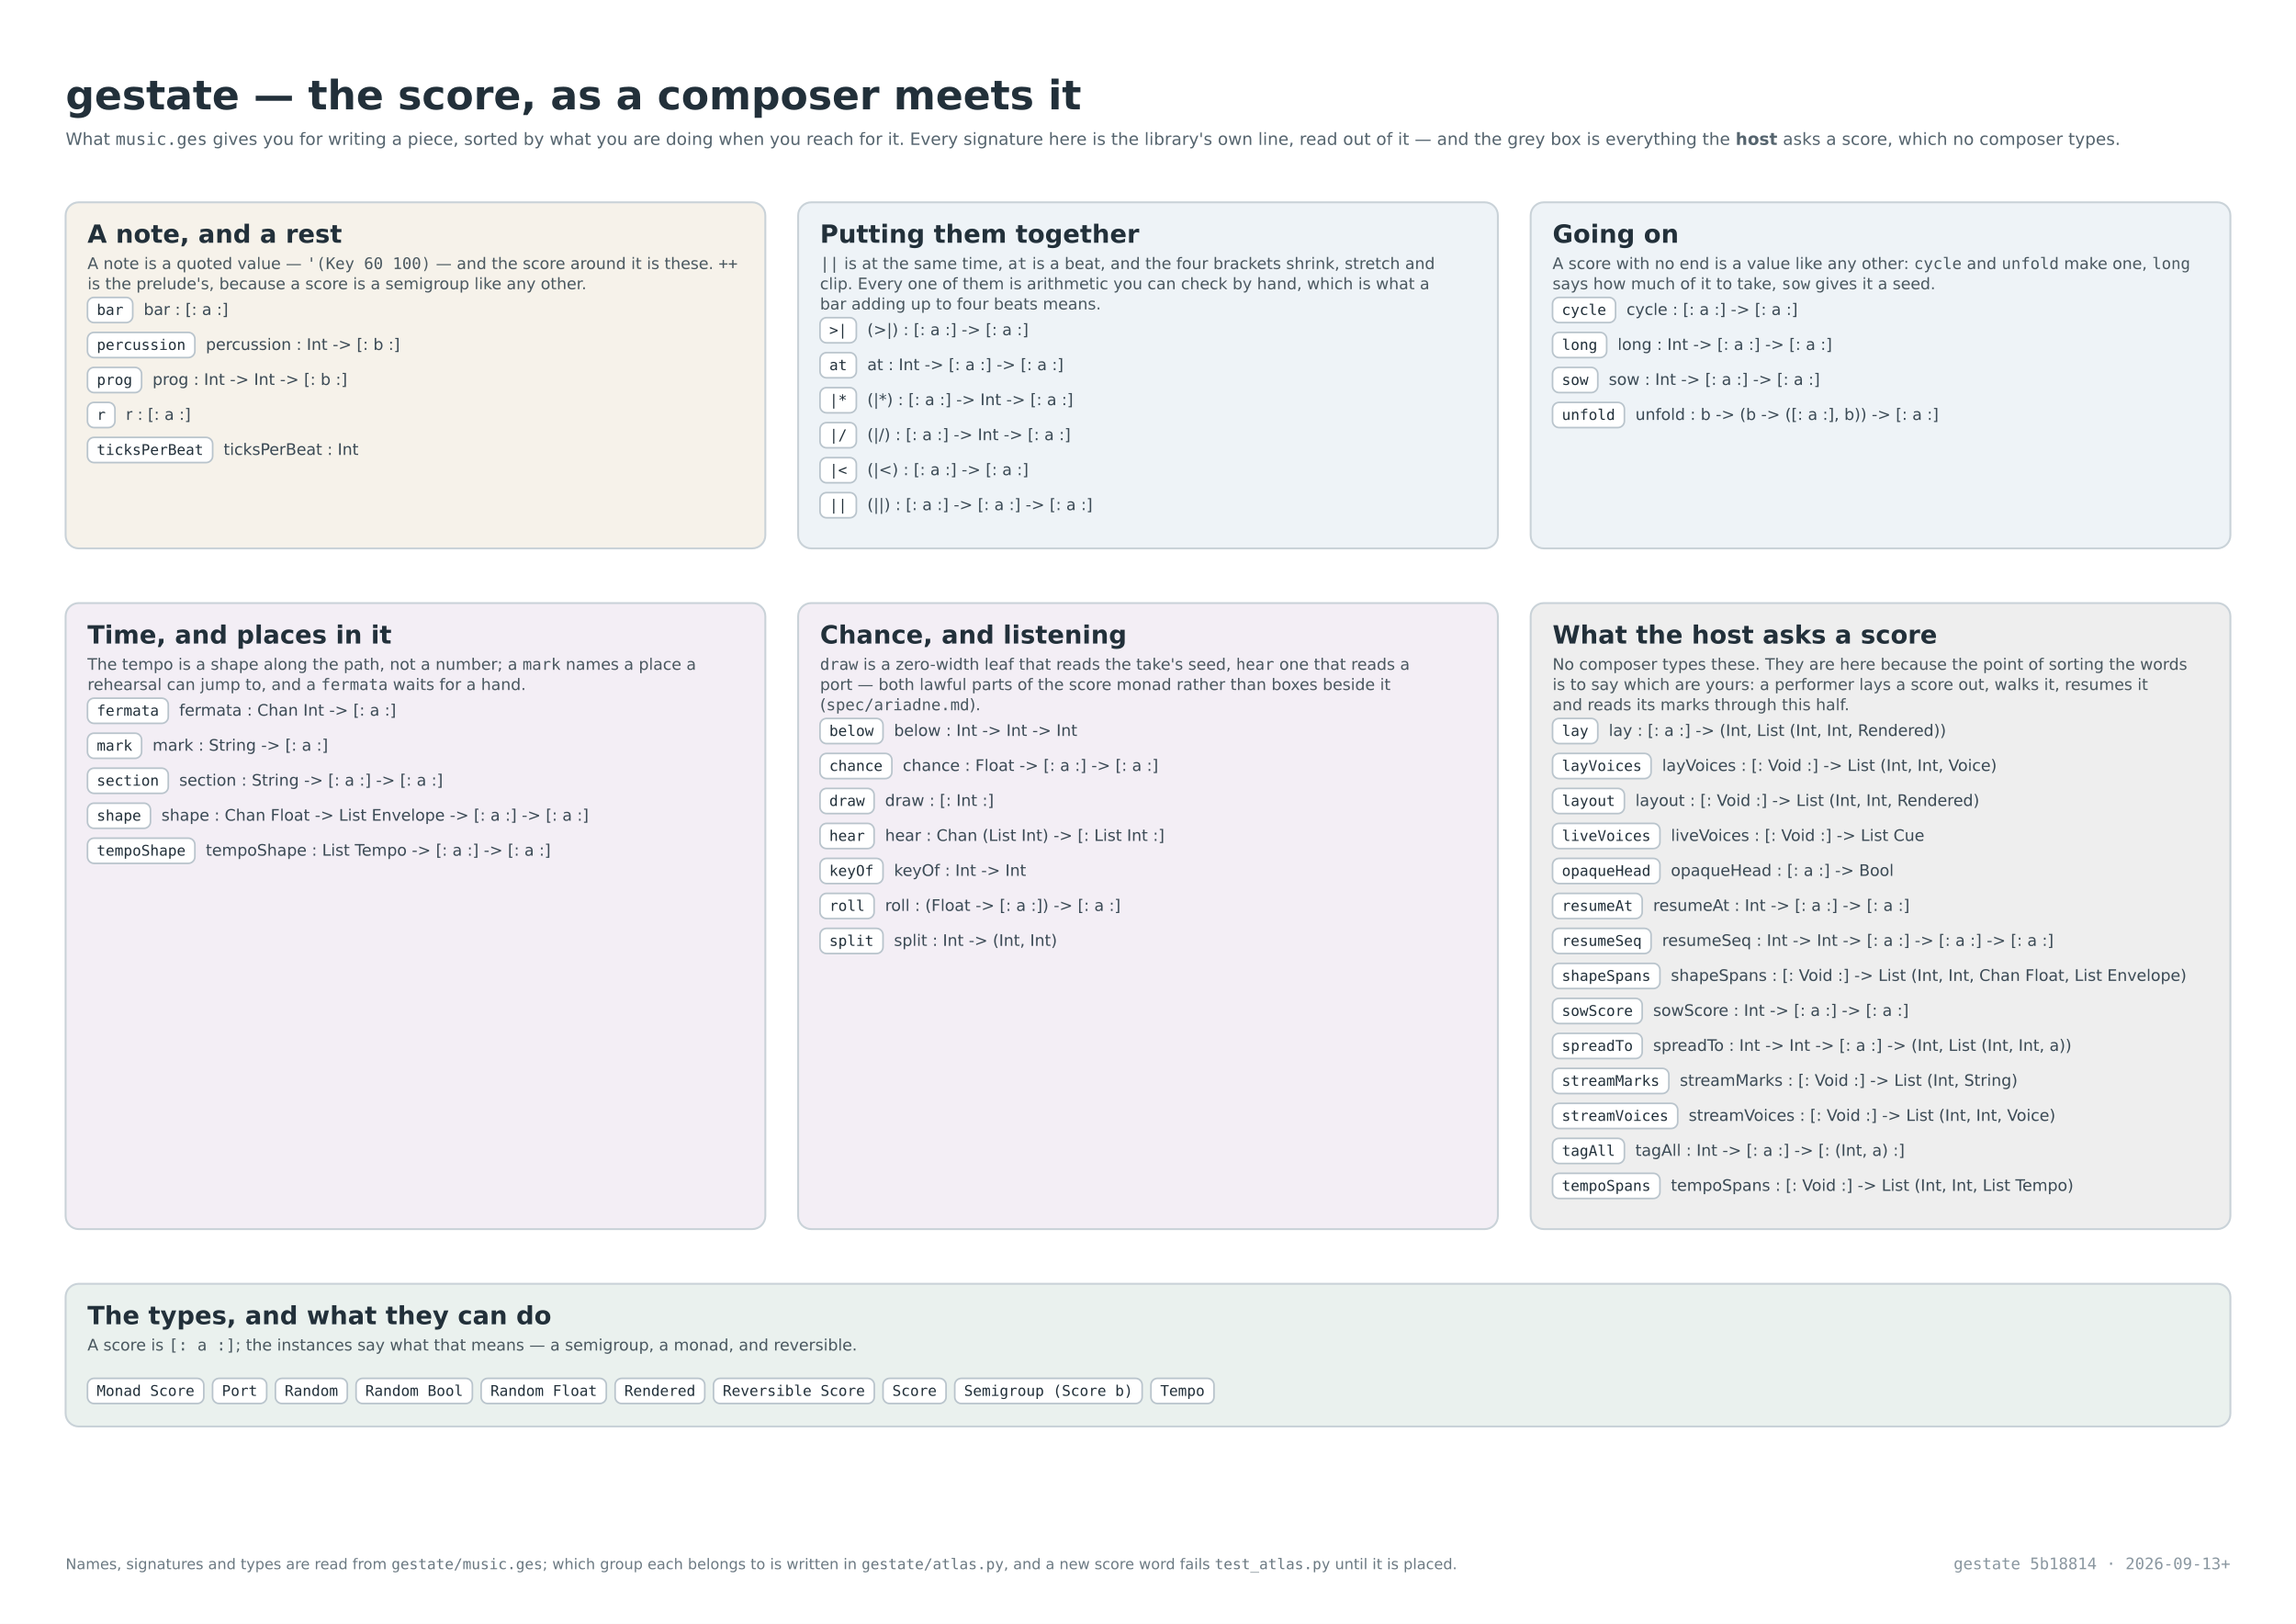
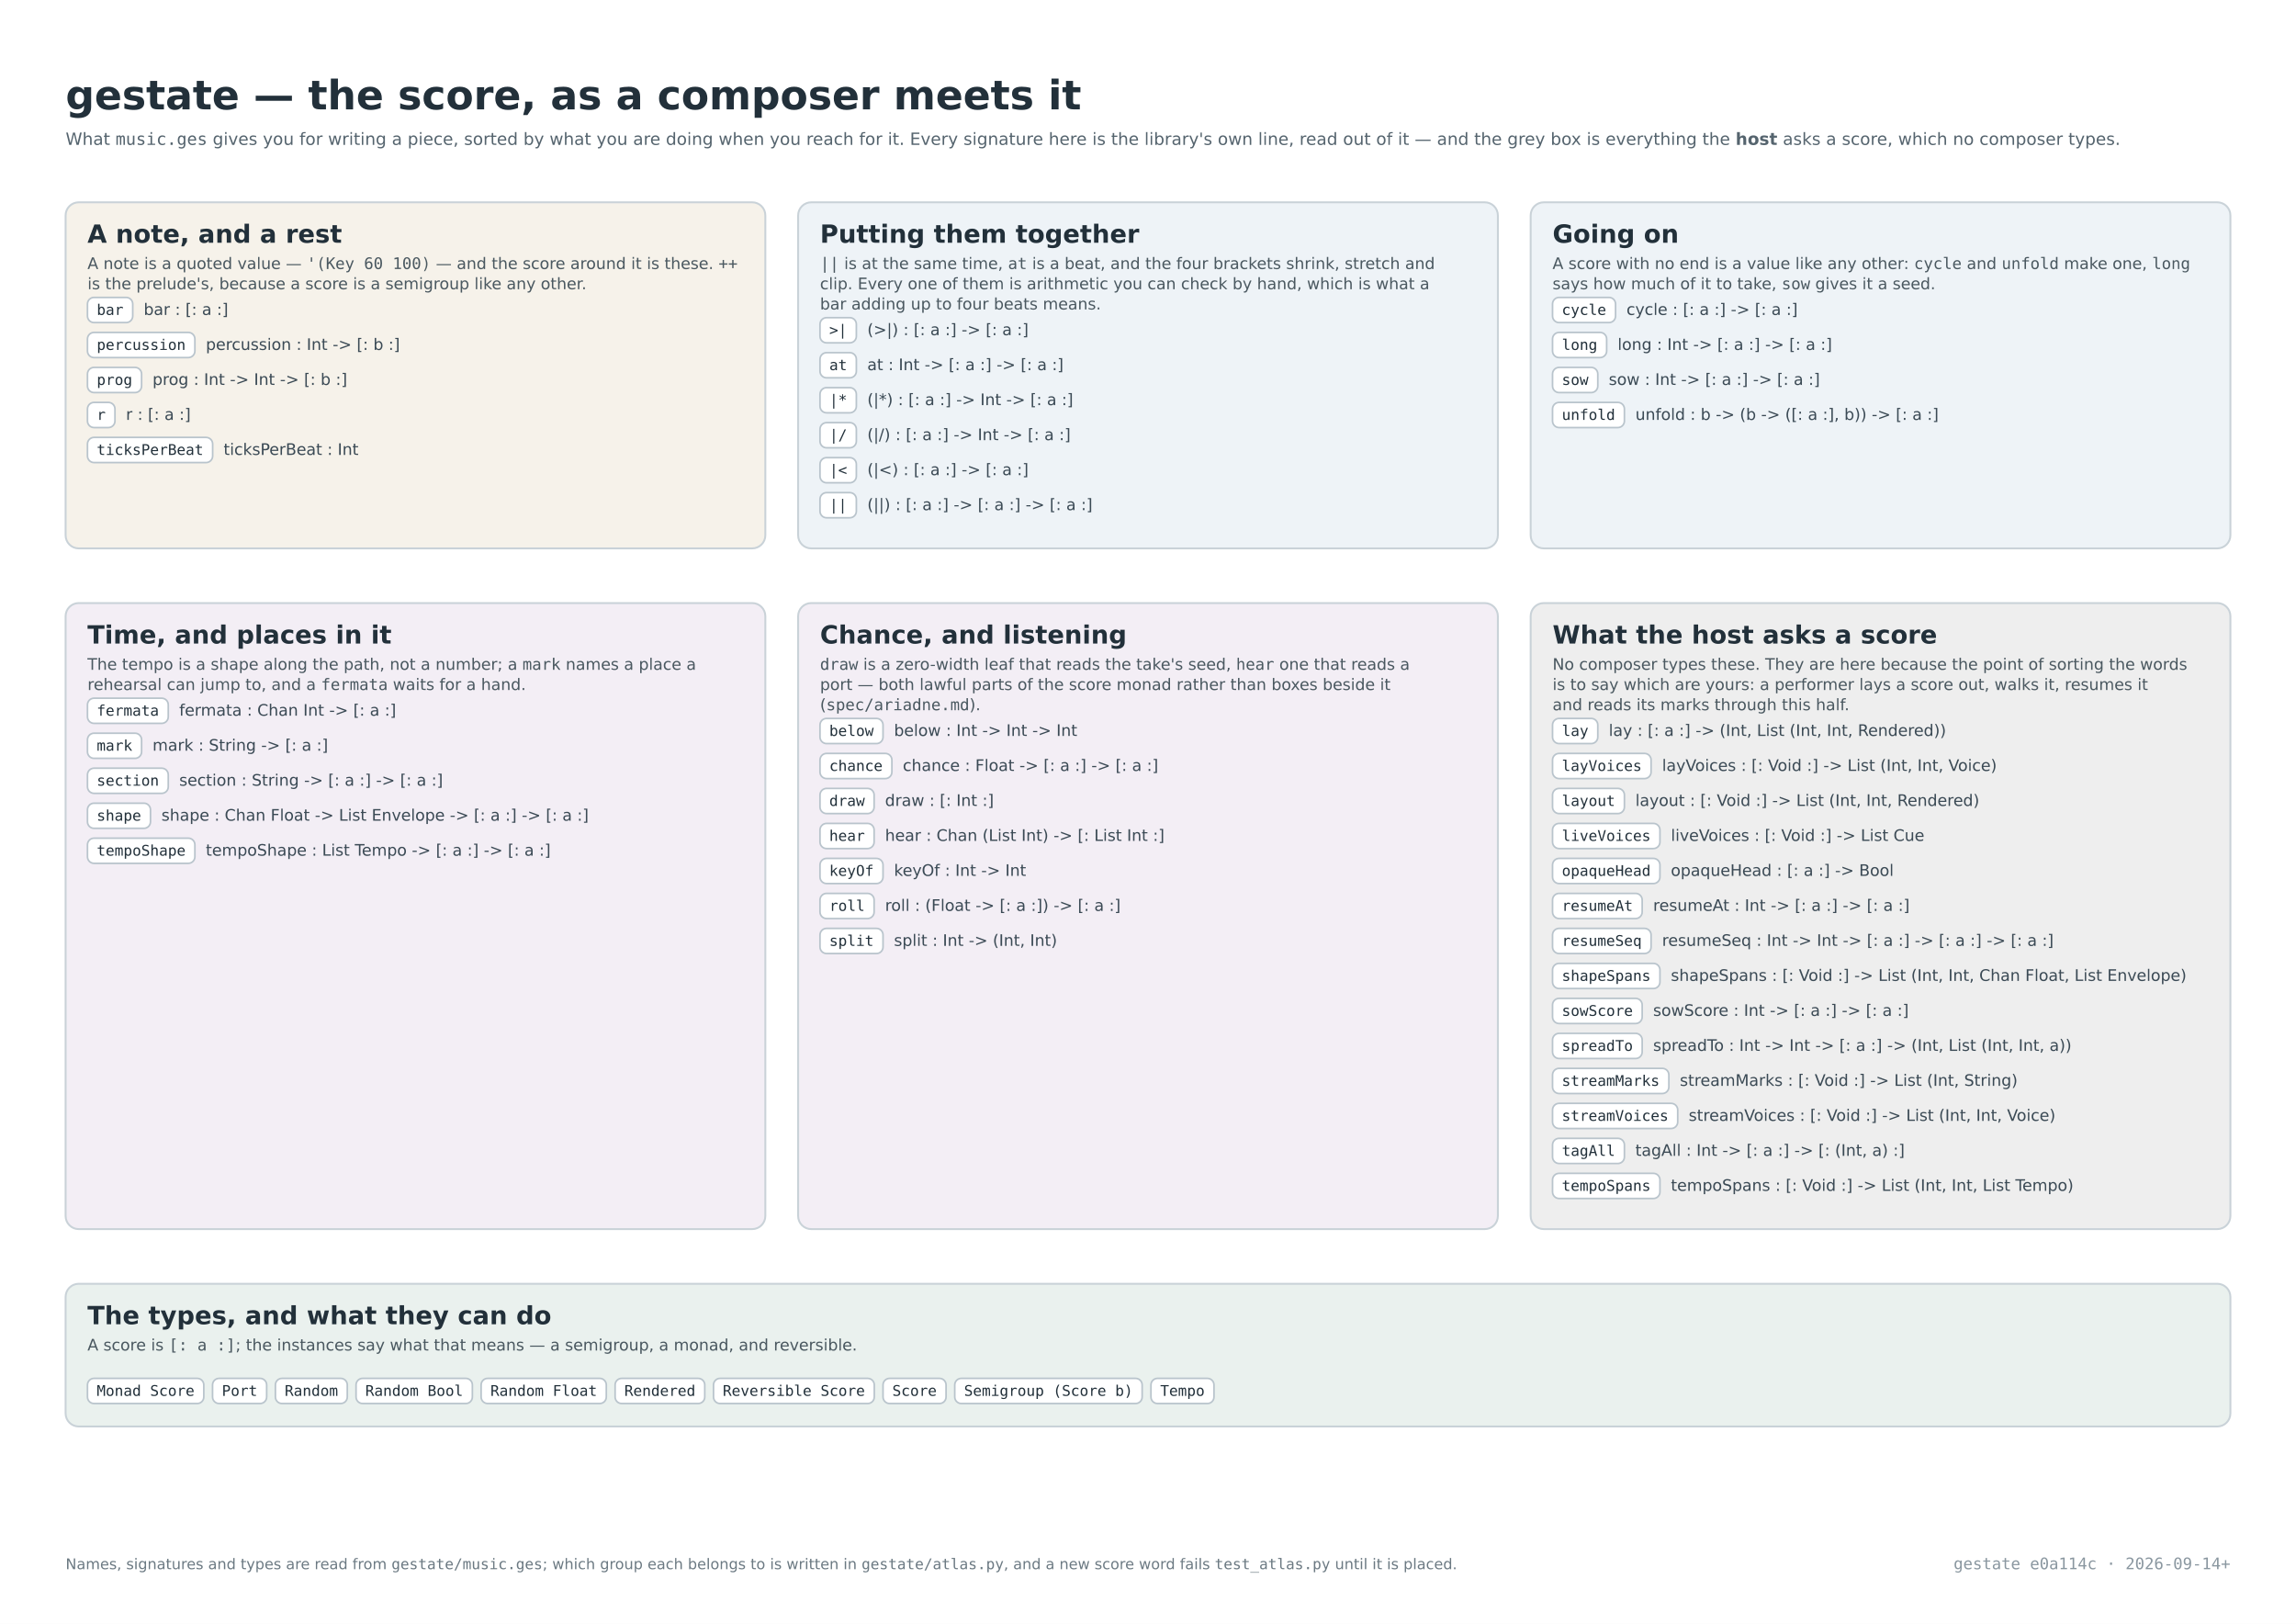
<svg xmlns="http://www.w3.org/2000/svg" width="420mm" height="297mm" viewBox="0 0 420 297">
  <defs>
    <marker id="tip" viewBox="0 0 10 10" refX="9" refY="5" markerWidth="5" markerHeight="5" orient="auto-start-reverse">
      <path d="M 0 1 L 9 5 L 0 9 z" fill="#3b4a55" />
    </marker>
  </defs>
  <style>
  text { font-family: 'DejaVu Sans', Verdana, sans-serif; fill: #22303a; }
  .mono, .chiptext { font-family: 'DejaVu Sans Mono', Consolas, monospace; }
  .title { font-size: 7.4px; font-weight: 700; }
  .subtitle { font-size: 3.1px; fill: #55646e; }
  .foot { font-size: 2.7px; fill: #6b7982; }
  .stamp { font-size: 2.9px; fill: #8a97a0; text-anchor: end; font-family: 'DejaVu Sans Mono', Consolas, monospace; }
  .lane { stroke: #c9d2d8; stroke-width: 0.35; }
  .lanetitle { font-size: 4.6px; font-weight: 700; }
  .step { font-size: 3.6px; font-weight: 700; }
  .stepnum { font-size: 3.2px; fill: #93a2ab; }
  .home { font-size: 2.6px; fill: #6b7982; text-anchor: end; }
  .refuses { font-size: 2.6px; fill: #8a5a5a; }
  .note { font-size: 2.9px; fill: #4a5860; }
  .extra { font-size: 2.9px; fill: #3b4a55; }
  .chip { fill: #ffffff; stroke: #b9c4cc; stroke-width: 0.3; }
  .chiptext { font-size: 2.7px; text-anchor: middle; }
  .edge { stroke: #3b4a55; stroke-width: 0.55; fill: none; }
  .edgetext { font-size: 2.7px; fill: #3b4a55; text-anchor: middle; }
</style>
  <rect x="0" y="0" width="420" height="297" fill="#ffffff" />
  <text class="title" x="12.00" y="20.00">gestate — the score, as a composer meets it</text>
  <text class="subtitle" x="12.00" y="26.50">What <tspan class="mono">music.ges</tspan> gives you for writing a piece, sorted by what you are doing when you reach for it. Every signature here is the library's own line, read out of it — and the grey box is everything the <tspan font-weight="700">host</tspan> asks a score, which no composer types.</text>
  <text class="foot" x="12.00" y="287.00">Names, signatures and types are read from <tspan class="mono">gestate/music.ges</tspan>; which group each belongs to is written in <tspan class="mono">gestate/atlas.py</tspan>, and a new score word fails <tspan class="mono">test_atlas.py</tspan> until it is placed.</text>
-   <text class="stamp" x="408.00" y="287.00">gestate 5b18814 · 2026-09-13+</text>
+   <text class="stamp" x="408.00" y="287.00">gestate e0a114c · 2026-09-14+</text>
  <rect class="lane" x="12.00" y="37.00" width="128.00" height="63.30" rx="2.4" style="fill:#f6f2ea" />
  <text class="lanetitle" x="16.00" y="44.40">A note, and a rest</text>
  <text class="note" x="16.00" y="49.20">A note is a quoted value — <tspan class="mono">'(Key 60 100)</tspan> — and the score around it is these. <tspan class="mono">++</tspan>
  </text>
  <text class="note" x="16.00" y="52.90">is the prelude's, because a score is a semigroup like any other.</text>
  <rect class="chip" x="16.00" y="54.40" width="8.28" height="4.6" rx="1.2" />
  <text class="chiptext" x="20.14" y="57.60">bar</text>
  <text class="extra" x="26.28" y="57.60">bar : [: a :]</text>
  <rect class="chip" x="16.00" y="60.80" width="19.65" height="4.6" rx="1.2" />
  <text class="chiptext" x="25.83" y="64.00">percussion</text>
  <text class="extra" x="37.65" y="64.00">percussion : Int -&gt; [: b :]</text>
  <rect class="chip" x="16.00" y="67.20" width="9.90" height="4.6" rx="1.2" />
  <text class="chiptext" x="20.95" y="70.40">prog</text>
  <text class="extra" x="27.90" y="70.40">prog : Int -&gt; Int -&gt; [: b :]</text>
  <rect class="chip" x="16.00" y="73.60" width="5.03" height="4.6" rx="1.2" />
  <text class="chiptext" x="18.51" y="76.80">r</text>
  <text class="extra" x="23.03" y="76.80">r : [: a :]</text>
  <rect class="chip" x="16.00" y="80.00" width="22.90" height="4.6" rx="1.2" />
  <text class="chiptext" x="27.45" y="83.20">ticksPerBeat</text>
  <text class="extra" x="40.90" y="83.20">ticksPerBeat : Int</text>
  <rect class="lane" x="146.00" y="37.00" width="128.00" height="63.30" rx="2.4" style="fill:#eef3f7" />
  <text class="lanetitle" x="150.00" y="44.40">Putting them together</text>
  <text class="note" x="150.00" y="49.20">
    <tspan class="mono">||</tspan> is at the same time, <tspan class="mono">at</tspan> is a beat, and the four brackets shrink, stretch and</text>
  <text class="note" x="150.00" y="52.90">clip. Every one of them is arithmetic you can check by hand, which is what a</text>
  <text class="note" x="150.00" y="56.60">bar adding up to four beats means.</text>
  <rect class="chip" x="150.00" y="58.10" width="6.65" height="4.6" rx="1.2" />
  <text class="chiptext" x="153.33" y="61.30">&gt;|</text>
  <text class="extra" x="158.65" y="61.30">(&gt;|) : [: a :] -&gt; [: a :]</text>
  <rect class="chip" x="150.00" y="64.50" width="6.65" height="4.6" rx="1.2" />
  <text class="chiptext" x="153.33" y="67.70">at</text>
  <text class="extra" x="158.65" y="67.70">at : Int -&gt; [: a :] -&gt; [: a :]</text>
  <rect class="chip" x="150.00" y="70.90" width="6.65" height="4.6" rx="1.2" />
  <text class="chiptext" x="153.33" y="74.10">|*</text>
  <text class="extra" x="158.65" y="74.10">(|*) : [: a :] -&gt; Int -&gt; [: a :]</text>
  <rect class="chip" x="150.00" y="77.30" width="6.65" height="4.6" rx="1.2" />
  <text class="chiptext" x="153.33" y="80.50">|/</text>
  <text class="extra" x="158.65" y="80.50">(|/) : [: a :] -&gt; Int -&gt; [: a :]</text>
  <rect class="chip" x="150.00" y="83.70" width="6.65" height="4.6" rx="1.2" />
  <text class="chiptext" x="153.33" y="86.90">|&lt;</text>
  <text class="extra" x="158.65" y="86.90">(|&lt;) : [: a :] -&gt; [: a :]</text>
  <rect class="chip" x="150.00" y="90.10" width="6.65" height="4.6" rx="1.2" />
  <text class="chiptext" x="153.33" y="93.30">||</text>
  <text class="extra" x="158.65" y="93.30">(||) : [: a :] -&gt; [: a :] -&gt; [: a :]</text>
  <rect class="lane" x="280.00" y="37.00" width="128.00" height="63.30" rx="2.4" style="fill:#eef3f7" />
  <text class="lanetitle" x="284.00" y="44.40">Going on</text>
  <text class="note" x="284.00" y="49.20">A score with no end is a value like any other: <tspan class="mono">cycle</tspan> and <tspan class="mono">unfold</tspan> make one, <tspan class="mono">long</tspan>
  </text>
  <text class="note" x="284.00" y="52.90">says how much of it to take, <tspan class="mono">sow</tspan> gives it a seed.</text>
  <rect class="chip" x="284.00" y="54.40" width="11.53" height="4.6" rx="1.2" />
  <text class="chiptext" x="289.76" y="57.60">cycle</text>
  <text class="extra" x="297.53" y="57.60">cycle : [: a :] -&gt; [: a :]</text>
  <rect class="chip" x="284.00" y="60.80" width="9.90" height="4.6" rx="1.2" />
  <text class="chiptext" x="288.95" y="64.00">long</text>
  <text class="extra" x="295.90" y="64.00">long : Int -&gt; [: a :] -&gt; [: a :]</text>
  <rect class="chip" x="284.00" y="67.20" width="8.28" height="4.6" rx="1.2" />
  <text class="chiptext" x="288.14" y="70.40">sow</text>
  <text class="extra" x="294.28" y="70.40">sow : Int -&gt; [: a :] -&gt; [: a :]</text>
  <rect class="chip" x="284.00" y="73.60" width="13.15" height="4.6" rx="1.2" />
  <text class="chiptext" x="290.58" y="76.80">unfold</text>
  <text class="extra" x="299.15" y="76.80">unfold : b -&gt; (b -&gt; ([: a :], b)) -&gt; [: a :]</text>
  <rect class="lane" x="12.00" y="110.30" width="128.00" height="114.50" rx="2.4" style="fill:#f3eef5" />
  <text class="lanetitle" x="16.00" y="117.70">Time, and places in it</text>
  <text class="note" x="16.00" y="122.50">The tempo is a shape along the path, not a number; a <tspan class="mono">mark</tspan> names a place a</text>
  <text class="note" x="16.00" y="126.20">rehearsal can jump to, and a <tspan class="mono">fermata</tspan> waits for a hand.</text>
  <rect class="chip" x="16.00" y="127.70" width="14.78" height="4.6" rx="1.2" />
  <text class="chiptext" x="23.39" y="130.90">fermata</text>
  <text class="extra" x="32.78" y="130.90">fermata : Chan Int -&gt; [: a :]</text>
  <rect class="chip" x="16.00" y="134.10" width="9.90" height="4.6" rx="1.2" />
  <text class="chiptext" x="20.95" y="137.30">mark</text>
  <text class="extra" x="27.90" y="137.30">mark : String -&gt; [: a :]</text>
  <rect class="chip" x="16.00" y="140.50" width="14.78" height="4.6" rx="1.2" />
  <text class="chiptext" x="23.39" y="143.70">section</text>
  <text class="extra" x="32.78" y="143.70">section : String -&gt; [: a :] -&gt; [: a :]</text>
  <rect class="chip" x="16.00" y="146.90" width="11.53" height="4.6" rx="1.2" />
  <text class="chiptext" x="21.76" y="150.10">shape</text>
  <text class="extra" x="29.53" y="150.10">shape : Chan Float -&gt; List Envelope -&gt; [: a :] -&gt; [: a :]</text>
  <rect class="chip" x="16.00" y="153.30" width="19.65" height="4.6" rx="1.2" />
  <text class="chiptext" x="25.83" y="156.50">tempoShape</text>
  <text class="extra" x="37.65" y="156.50">tempoShape : List Tempo -&gt; [: a :] -&gt; [: a :]</text>
  <rect class="lane" x="146.00" y="110.30" width="128.00" height="114.50" rx="2.4" style="fill:#f3eef5" />
  <text class="lanetitle" x="150.00" y="117.70">Chance, and listening</text>
  <text class="note" x="150.00" y="122.50">
    <tspan class="mono">draw</tspan> is a zero-width leaf that reads the take's seed, <tspan class="mono">hear</tspan> one that reads a</text>
  <text class="note" x="150.00" y="126.20">port — both lawful parts of the score monad rather than boxes beside it</text>
  <text class="note" x="150.00" y="129.90">(<tspan class="mono">spec/ariadne.md</tspan>).</text>
  <rect class="chip" x="150.00" y="131.40" width="11.53" height="4.6" rx="1.2" />
  <text class="chiptext" x="155.76" y="134.60">below</text>
  <text class="extra" x="163.53" y="134.60">below : Int -&gt; Int -&gt; Int</text>
  <rect class="chip" x="150.00" y="137.80" width="13.15" height="4.6" rx="1.2" />
  <text class="chiptext" x="156.58" y="141.00">chance</text>
  <text class="extra" x="165.15" y="141.00">chance : Float -&gt; [: a :] -&gt; [: a :]</text>
  <rect class="chip" x="150.00" y="144.20" width="9.90" height="4.6" rx="1.2" />
  <text class="chiptext" x="154.95" y="147.40">draw</text>
  <text class="extra" x="161.90" y="147.40">draw : [: Int :]</text>
  <rect class="chip" x="150.00" y="150.60" width="9.90" height="4.6" rx="1.2" />
  <text class="chiptext" x="154.95" y="153.80">hear</text>
  <text class="extra" x="161.90" y="153.80">hear : Chan (List Int) -&gt; [: List Int :]</text>
  <rect class="chip" x="150.00" y="157.00" width="11.53" height="4.6" rx="1.2" />
  <text class="chiptext" x="155.76" y="160.20">keyOf</text>
  <text class="extra" x="163.53" y="160.20">keyOf : Int -&gt; Int</text>
  <rect class="chip" x="150.00" y="163.40" width="9.90" height="4.6" rx="1.2" />
  <text class="chiptext" x="154.95" y="166.60">roll</text>
  <text class="extra" x="161.90" y="166.60">roll : (Float -&gt; [: a :]) -&gt; [: a :]</text>
  <rect class="chip" x="150.00" y="169.80" width="11.53" height="4.6" rx="1.2" />
  <text class="chiptext" x="155.76" y="173.00">split</text>
  <text class="extra" x="163.53" y="173.00">split : Int -&gt; (Int, Int)</text>
  <rect class="lane" x="280.00" y="110.30" width="128.00" height="114.50" rx="2.4" style="fill:#eeeeee" />
  <text class="lanetitle" x="284.00" y="117.70">What the host asks a score</text>
  <text class="note" x="284.00" y="122.50">No composer types these. They are here because the point of sorting the words</text>
  <text class="note" x="284.00" y="126.20">is to say which are yours: a performer lays a score out, walks it, resumes it</text>
  <text class="note" x="284.00" y="129.90">and reads its marks through this half.</text>
  <rect class="chip" x="284.00" y="131.40" width="8.28" height="4.6" rx="1.2" />
  <text class="chiptext" x="288.14" y="134.60">lay</text>
  <text class="extra" x="294.28" y="134.60">lay : [: a :] -&gt; (Int, List (Int, Int, Rendered))</text>
  <rect class="chip" x="284.00" y="137.80" width="18.03" height="4.6" rx="1.2" />
  <text class="chiptext" x="293.01" y="141.00">layVoices</text>
  <text class="extra" x="304.03" y="141.00">layVoices : [: Void :] -&gt; List (Int, Int, Voice)</text>
  <rect class="chip" x="284.00" y="144.20" width="13.15" height="4.6" rx="1.2" />
  <text class="chiptext" x="290.58" y="147.40">layout</text>
  <text class="extra" x="299.15" y="147.40">layout : [: Void :] -&gt; List (Int, Int, Rendered)</text>
  <rect class="chip" x="284.00" y="150.60" width="19.65" height="4.6" rx="1.2" />
  <text class="chiptext" x="293.83" y="153.80">liveVoices</text>
  <text class="extra" x="305.65" y="153.80">liveVoices : [: Void :] -&gt; List Cue</text>
  <rect class="chip" x="284.00" y="157.00" width="19.65" height="4.6" rx="1.2" />
  <text class="chiptext" x="293.83" y="160.20">opaqueHead</text>
  <text class="extra" x="305.65" y="160.20">opaqueHead : [: a :] -&gt; Bool</text>
  <rect class="chip" x="284.00" y="163.40" width="16.40" height="4.6" rx="1.2" />
  <text class="chiptext" x="292.20" y="166.60">resumeAt</text>
  <text class="extra" x="302.40" y="166.60">resumeAt : Int -&gt; [: a :] -&gt; [: a :]</text>
  <rect class="chip" x="284.00" y="169.80" width="18.03" height="4.6" rx="1.2" />
  <text class="chiptext" x="293.01" y="173.00">resumeSeq</text>
  <text class="extra" x="304.03" y="173.00">resumeSeq : Int -&gt; Int -&gt; [: a :] -&gt; [: a :] -&gt; [: a :]</text>
  <rect class="chip" x="284.00" y="176.20" width="19.65" height="4.6" rx="1.2" />
  <text class="chiptext" x="293.83" y="179.40">shapeSpans</text>
  <text class="extra" x="305.65" y="179.40">shapeSpans : [: Void :] -&gt; List (Int, Int, Chan Float, List Envelope)</text>
  <rect class="chip" x="284.00" y="182.60" width="16.40" height="4.6" rx="1.2" />
  <text class="chiptext" x="292.20" y="185.80">sowScore</text>
  <text class="extra" x="302.40" y="185.80">sowScore : Int -&gt; [: a :] -&gt; [: a :]</text>
  <rect class="chip" x="284.00" y="189.00" width="16.40" height="4.6" rx="1.2" />
  <text class="chiptext" x="292.20" y="192.20">spreadTo</text>
  <text class="extra" x="302.40" y="192.20">spreadTo : Int -&gt; Int -&gt; [: a :] -&gt; (Int, List (Int, Int, a))</text>
  <rect class="chip" x="284.00" y="195.40" width="21.28" height="4.6" rx="1.2" />
  <text class="chiptext" x="294.64" y="198.60">streamMarks</text>
  <text class="extra" x="307.28" y="198.60">streamMarks : [: Void :] -&gt; List (Int, String)</text>
  <rect class="chip" x="284.00" y="201.80" width="22.90" height="4.6" rx="1.2" />
  <text class="chiptext" x="295.45" y="205.00">streamVoices</text>
  <text class="extra" x="308.90" y="205.00">streamVoices : [: Void :] -&gt; List (Int, Int, Voice)</text>
  <rect class="chip" x="284.00" y="208.20" width="13.15" height="4.6" rx="1.2" />
  <text class="chiptext" x="290.58" y="211.40">tagAll</text>
  <text class="extra" x="299.15" y="211.40">tagAll : Int -&gt; [: a :] -&gt; [: (Int, a) :]</text>
  <rect class="chip" x="284.00" y="214.60" width="19.65" height="4.6" rx="1.2" />
  <text class="chiptext" x="293.83" y="217.80">tempoSpans</text>
  <text class="extra" x="305.65" y="217.80">tempoSpans : [: Void :] -&gt; List (Int, Int, List Tempo)</text>
  <rect class="lane" x="12.00" y="234.80" width="396.00" height="26.10" rx="2.4" style="fill:#eaf1ee" />
  <text class="lanetitle" x="16.00" y="242.20">The types, and what they can do</text>
  <text class="note" x="16.00" y="247.00">A score is <tspan class="mono">[: a :]</tspan>; the instances say what that means — a semigroup, a monad, and reversible.</text>
  <rect class="chip" x="16.00" y="252.10" width="21.28" height="4.6" rx="1.2" />
  <text class="chiptext" x="26.64" y="255.30">Monad Score</text>
  <rect class="chip" x="38.88" y="252.10" width="9.90" height="4.6" rx="1.2" />
  <text class="chiptext" x="43.83" y="255.30">Port</text>
  <rect class="chip" x="50.38" y="252.10" width="13.15" height="4.6" rx="1.2" />
  <text class="chiptext" x="56.96" y="255.30">Random</text>
  <rect class="chip" x="65.13" y="252.10" width="21.28" height="4.6" rx="1.2" />
  <text class="chiptext" x="75.77" y="255.30">Random Bool</text>
  <rect class="chip" x="88.01" y="252.10" width="22.90" height="4.6" rx="1.2" />
  <text class="chiptext" x="99.47" y="255.30">Random Float</text>
  <rect class="chip" x="112.52" y="252.10" width="16.40" height="4.6" rx="1.2" />
  <text class="chiptext" x="120.72" y="255.30">Rendered</text>
  <rect class="chip" x="130.52" y="252.10" width="29.41" height="4.6" rx="1.2" />
  <text class="chiptext" x="145.22" y="255.30">Reversible Score</text>
  <rect class="chip" x="161.53" y="252.10" width="11.53" height="4.6" rx="1.2" />
  <text class="chiptext" x="167.29" y="255.30">Score</text>
  <rect class="chip" x="174.65" y="252.10" width="34.28" height="4.6" rx="1.2" />
  <text class="chiptext" x="191.80" y="255.30">Semigroup (Score b)</text>
  <rect class="chip" x="210.54" y="252.10" width="11.53" height="4.6" rx="1.2" />
  <text class="chiptext" x="216.30" y="255.30">Tempo</text>
</svg>
